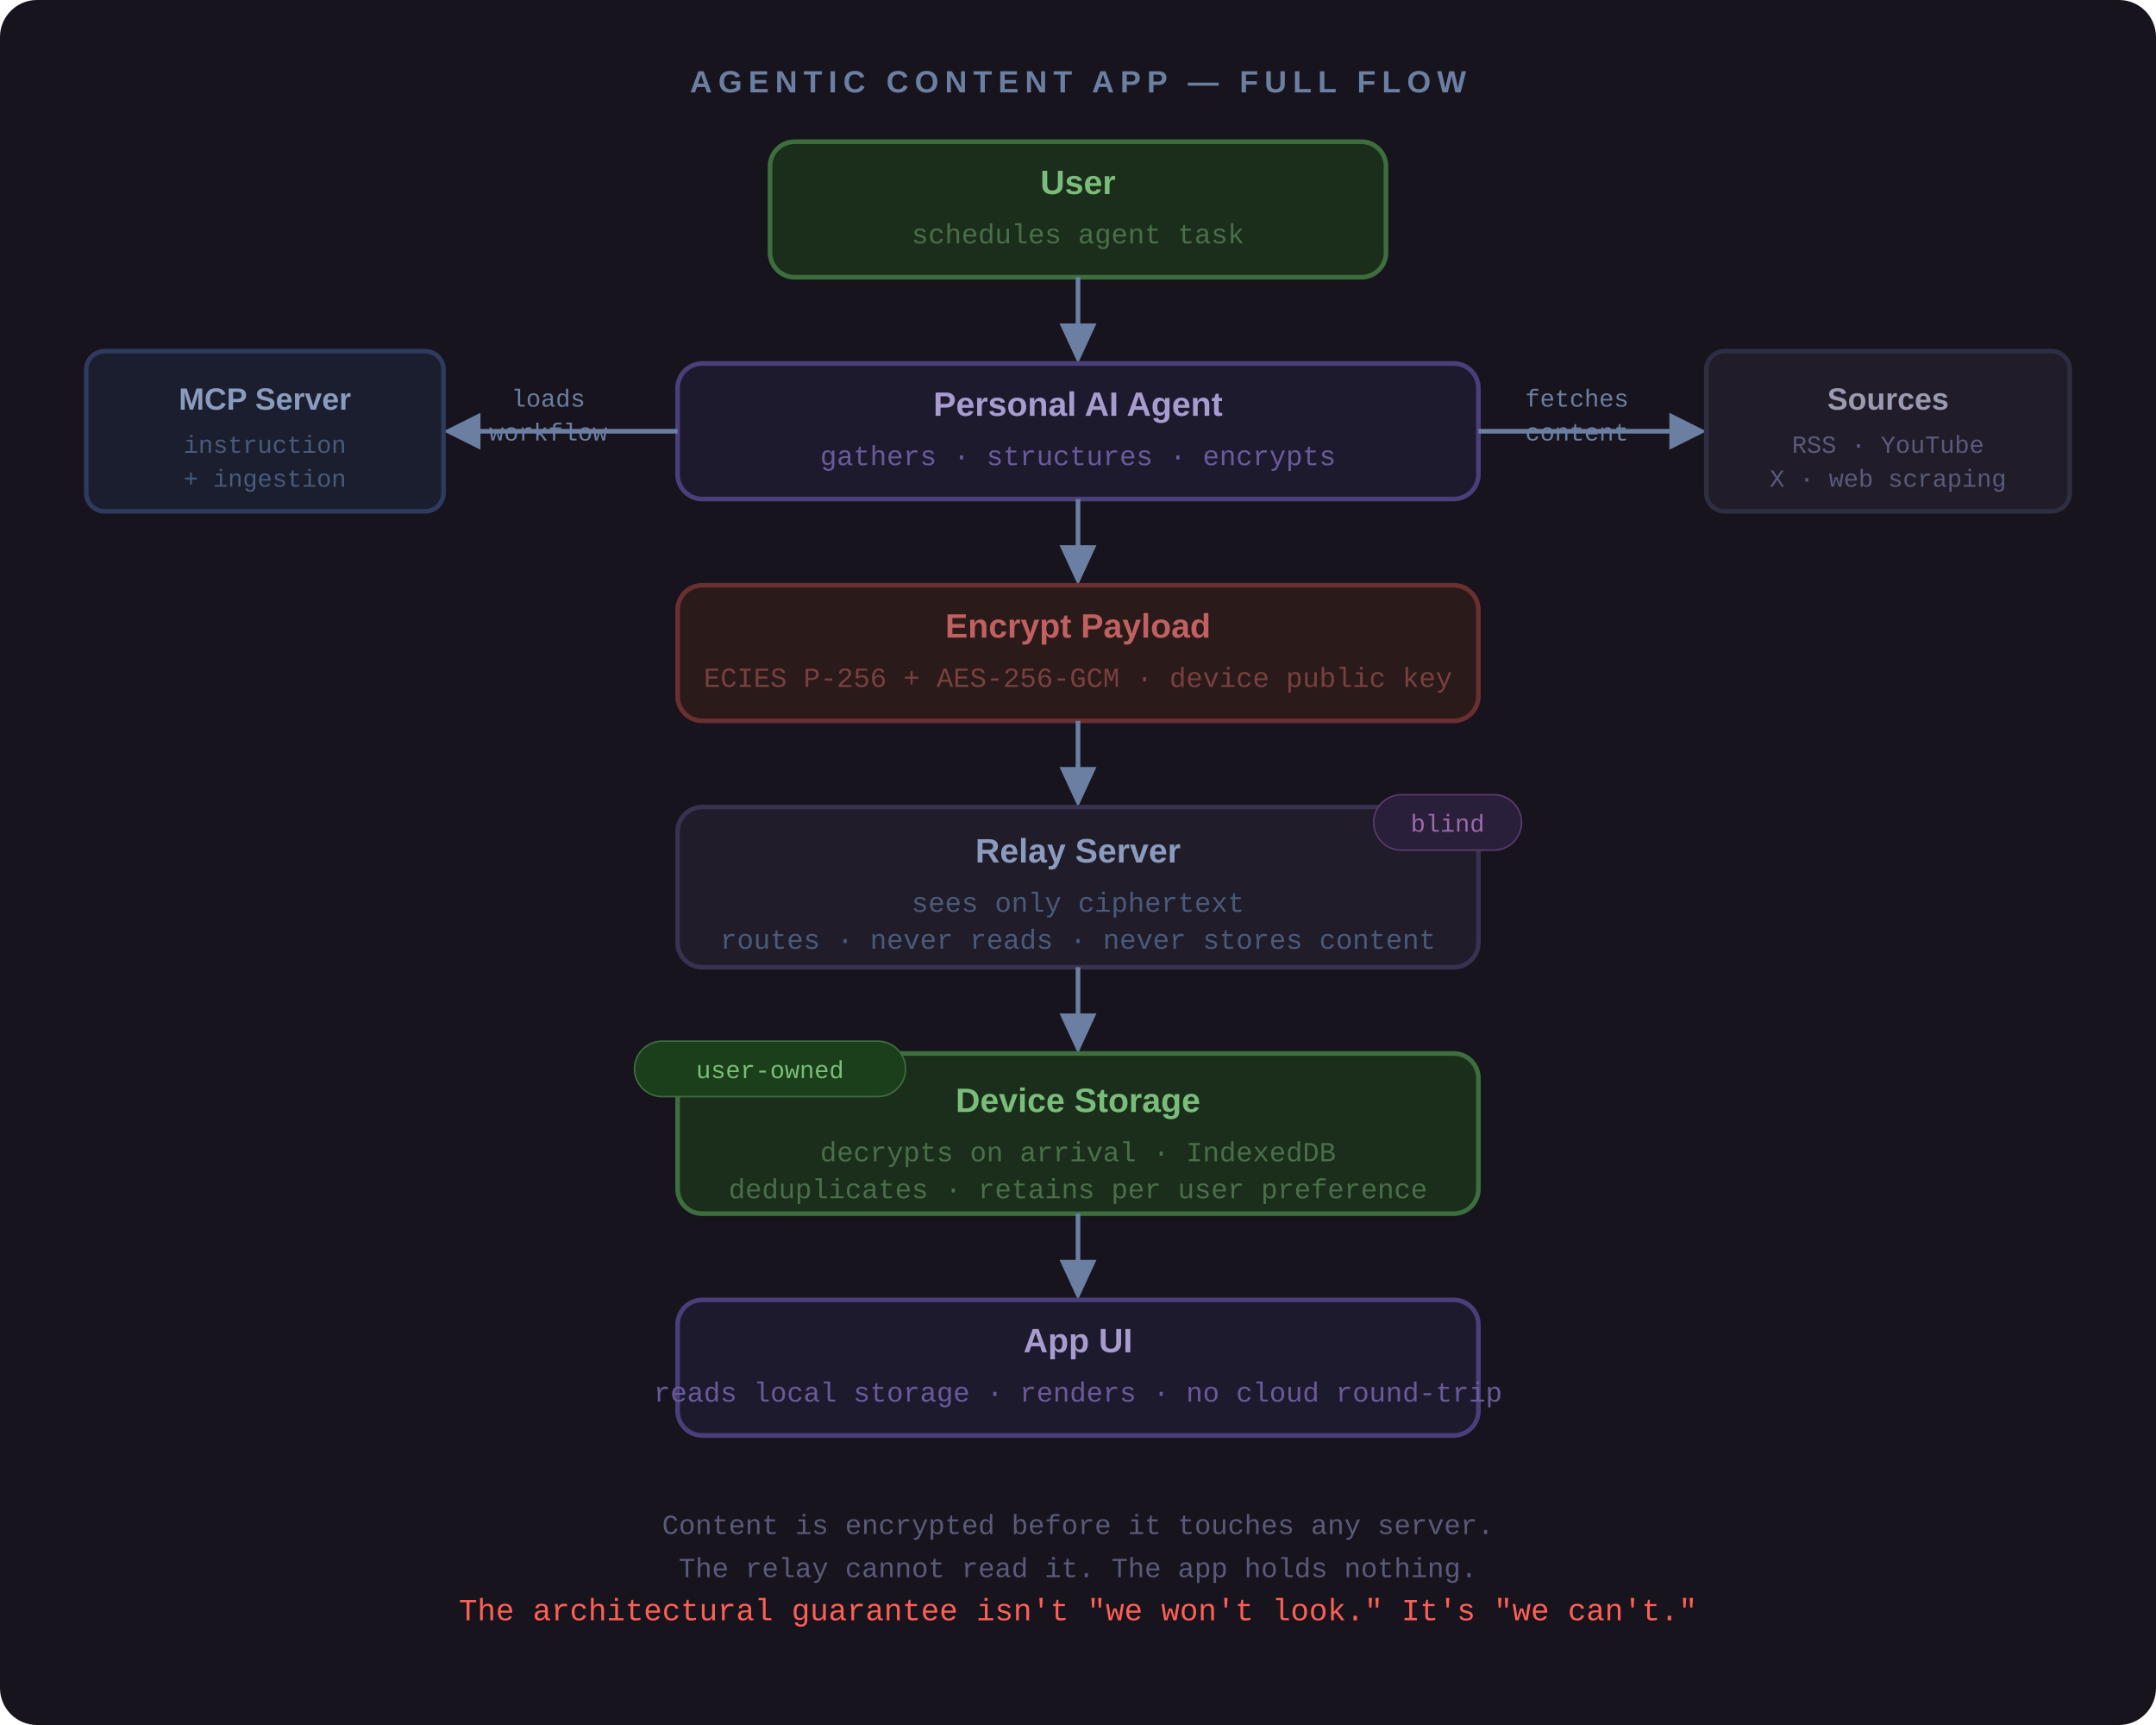
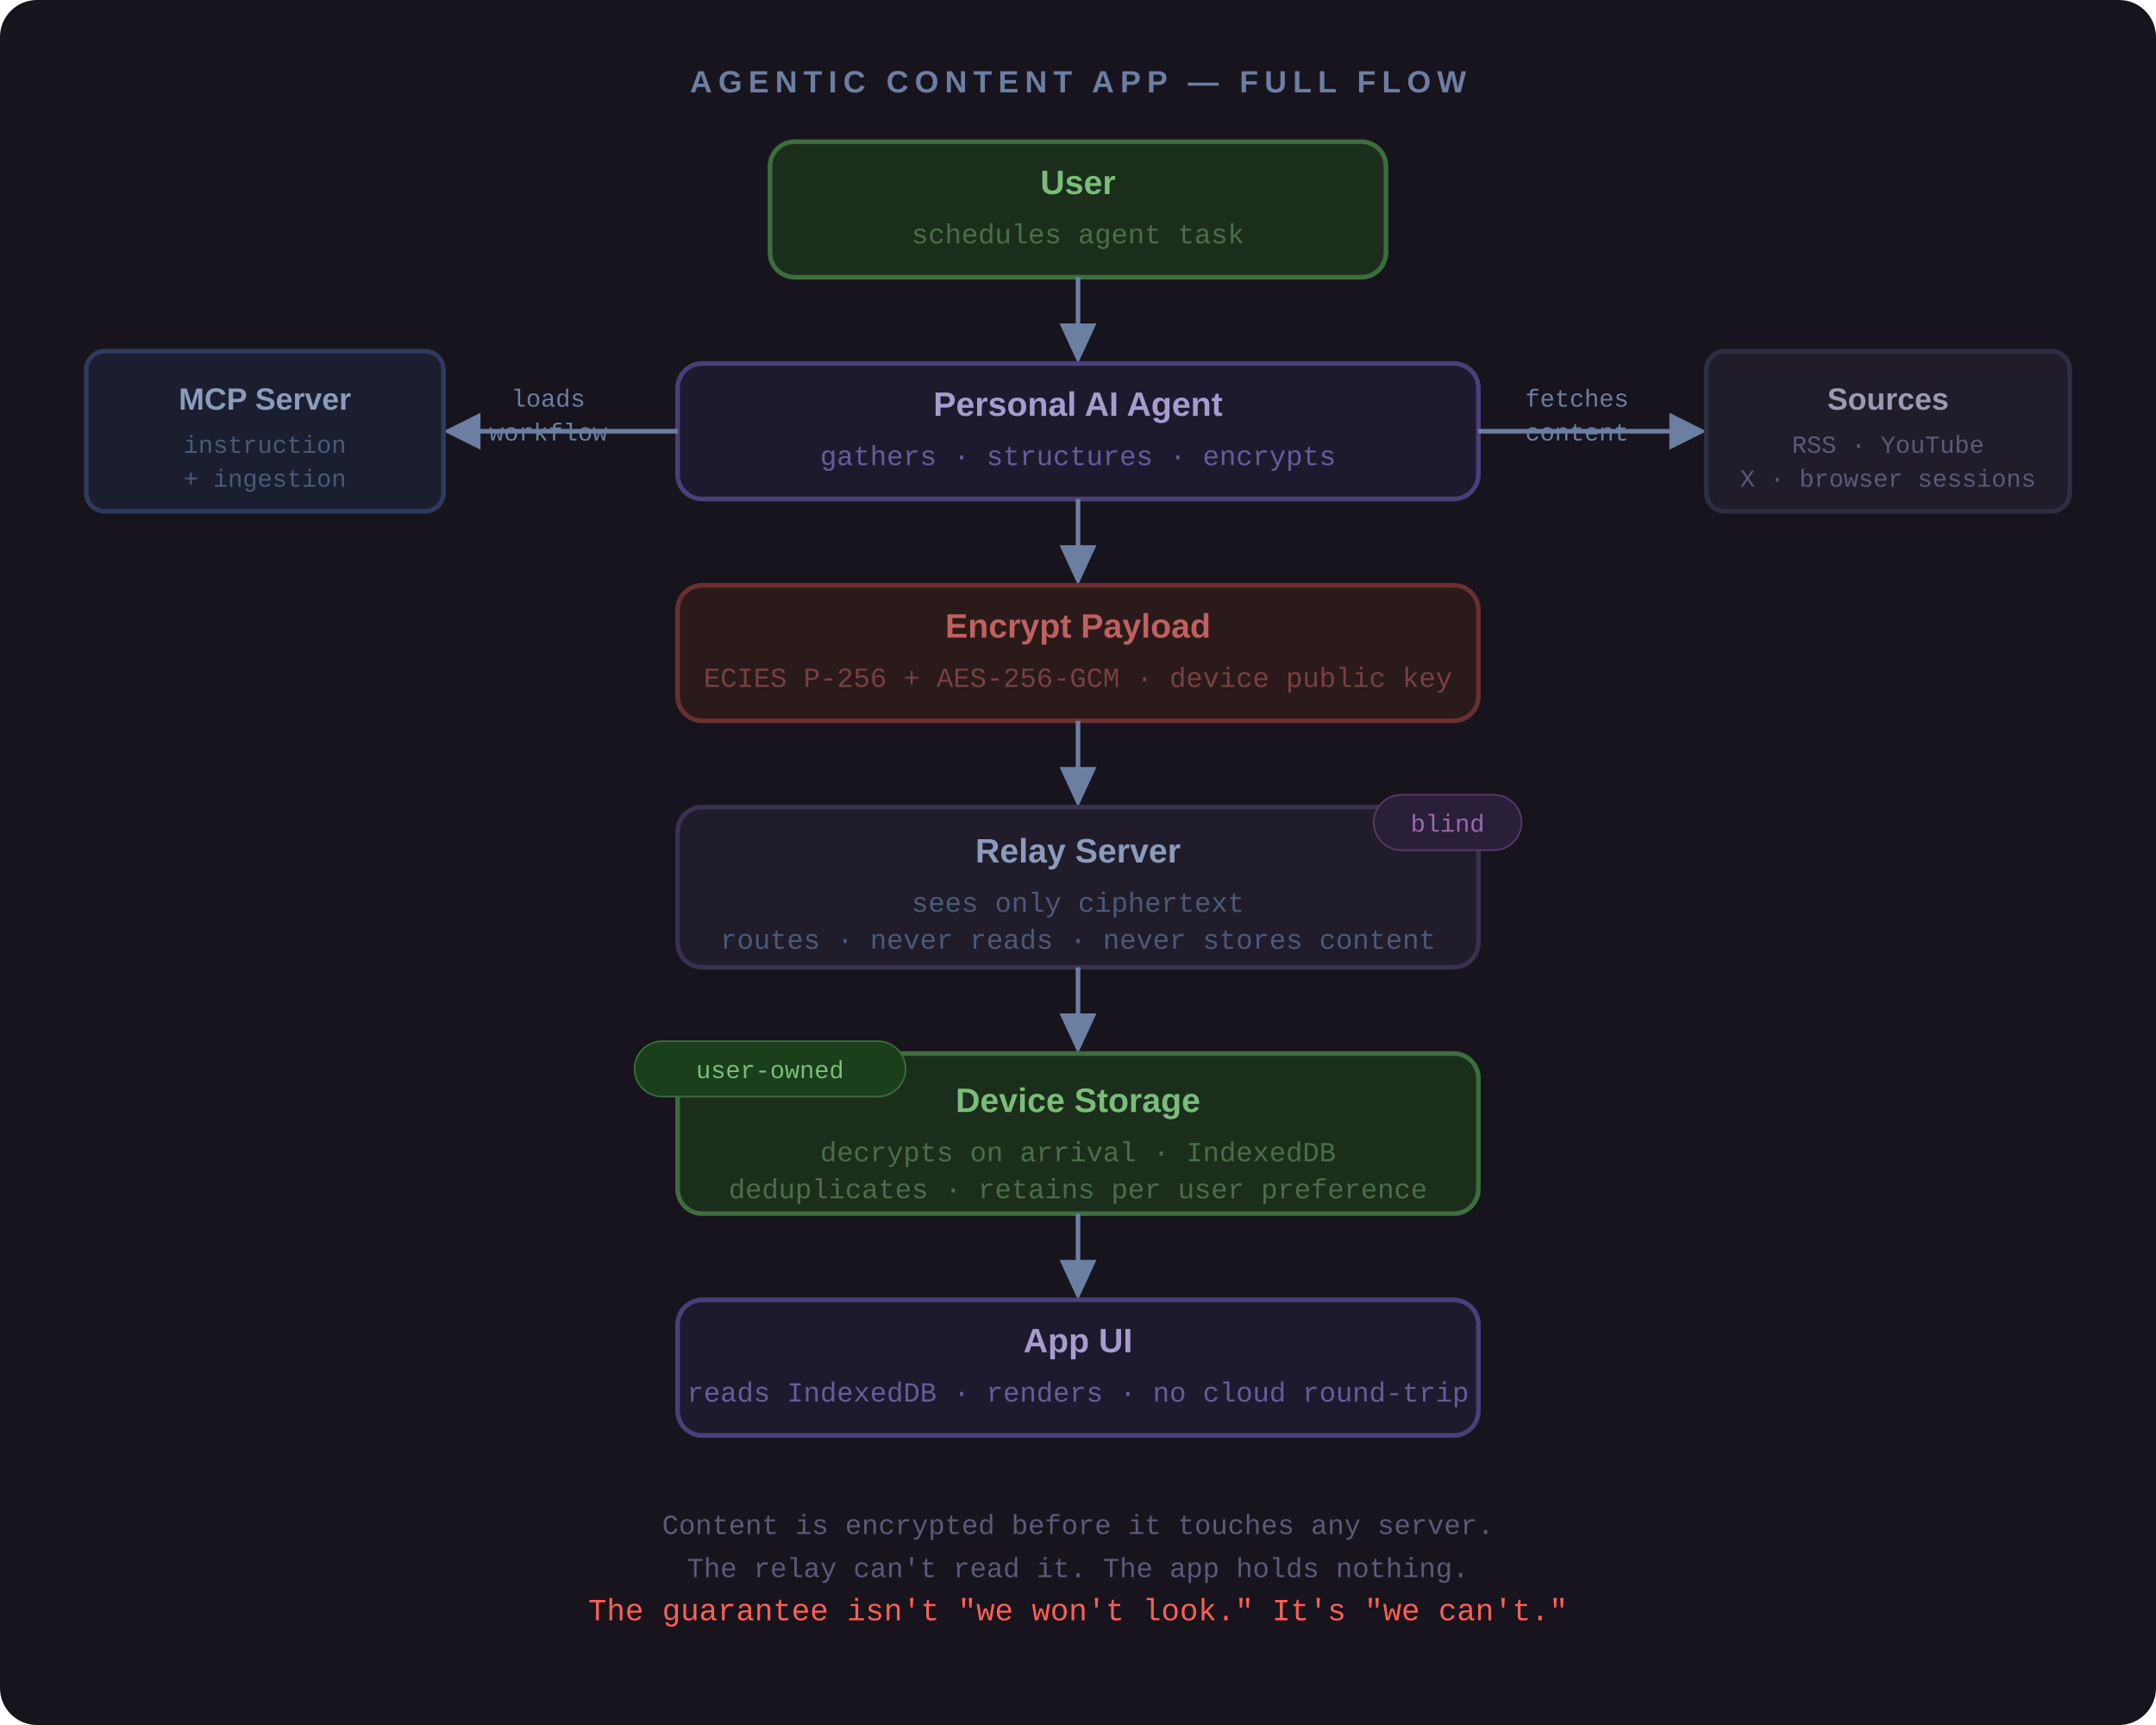
<svg xmlns="http://www.w3.org/2000/svg" viewBox="0 0 700 560" role="img" aria-label="Full architecture diagram: User to Agent to MCP to Sources to encrypted relay to Device to App UI">
  <rect width="700" height="560" rx="12" fill="#17141d" />
  <text x="350" y="30" text-anchor="middle" font-family="'Trebuchet MS',Arial,sans-serif" font-size="10" font-weight="700" fill="#6b7fa3" letter-spacing="2">AGENTIC CONTENT APP — FULL FLOW</text>
  <rect x="250" y="46" width="200" height="44" rx="8" fill="#1b2e1b" stroke="#3d6e3d" stroke-width="1.5" />
  <text x="350" y="63" text-anchor="middle" font-family="'Trebuchet MS',Arial,sans-serif" font-size="11" font-weight="700" fill="#7abd7a">User</text>
  <text x="350" y="79" text-anchor="middle" font-family="'Courier New',monospace" font-size="9" fill="#4a6e4a">schedules agent task</text>
  <line x1="350" y1="90" x2="350" y2="108" stroke="#6b7fa3" stroke-width="1.5" />
  <polygon points="344,105 350,118 356,105" fill="#6b7fa3" />
  <rect x="220" y="118" width="260" height="44" rx="8" fill="#1d1a2e" stroke="#4a3f7a" stroke-width="1.5" />
  <text x="350" y="135" text-anchor="middle" font-family="'Trebuchet MS',Arial,sans-serif" font-size="11" font-weight="700" fill="#a89bcd">Personal AI Agent</text>
  <text x="350" y="151" text-anchor="middle" font-family="'Courier New',monospace" font-size="9" fill="#6a5a9a">gathers · structures · encrypts</text>
  <line x1="220" y1="140" x2="152" y2="140" stroke="#6b7fa3" stroke-width="1.5" />
  <polygon points="156,134 144,140 156,146" fill="#6b7fa3" />
  <text x="178" y="132" text-anchor="middle" font-family="'Courier New',monospace" font-size="8" fill="#6b7fa3">loads</text>
  <text x="178" y="143" text-anchor="middle" font-family="'Courier New',monospace" font-size="8" fill="#6b7fa3">workflow</text>
  <rect x="28" y="114" width="116" height="52" rx="6" fill="#1a1e2e" stroke="#2e3a5e" stroke-width="1.5" />
  <text x="86" y="133" text-anchor="middle" font-family="'Trebuchet MS',Arial,sans-serif" font-size="10" font-weight="700" fill="#8a9bbd">MCP Server</text>
  <text x="86" y="147" text-anchor="middle" font-family="'Courier New',monospace" font-size="8" fill="#4a5a7a">instruction</text>
  <text x="86" y="158" text-anchor="middle" font-family="'Courier New',monospace" font-size="8" fill="#4a5a7a">+ ingestion</text>
  <line x1="480" y1="140" x2="546" y2="140" stroke="#6b7fa3" stroke-width="1.5" />
  <polygon points="542,134 554,140 542,146" fill="#6b7fa3" />
  <text x="512" y="132" text-anchor="middle" font-family="'Courier New',monospace" font-size="8" fill="#6b7fa3">fetches</text>
  <text x="512" y="143" text-anchor="middle" font-family="'Courier New',monospace" font-size="8" fill="#6b7fa3">content</text>
  <rect x="554" y="114" width="118" height="52" rx="6" fill="#201c29" stroke="#2e2e42" stroke-width="1.5" />
  <text x="613" y="133" text-anchor="middle" font-family="'Trebuchet MS',Arial,sans-serif" font-size="10" font-weight="700" fill="#9a9ab0">Sources</text>
  <text x="613" y="147" text-anchor="middle" font-family="'Courier New',monospace" font-size="8" fill="#5a5a7a">RSS · YouTube</text>
-   <text x="613" y="158" text-anchor="middle" font-family="'Courier New',monospace" font-size="8" fill="#5a5a7a">X · web scraping</text>
+   <text x="613" y="158" text-anchor="middle" font-family="'Courier New',monospace" font-size="8" fill="#5a5a7a">X · browser sessions</text>
  <line x1="350" y1="162" x2="350" y2="180" stroke="#6b7fa3" stroke-width="1.5" />
  <polygon points="344,177 350,190 356,177" fill="#6b7fa3" />
  <rect x="220" y="190" width="260" height="44" rx="8" fill="#2a1a1a" stroke="#6a3030" stroke-width="1.5" />
  <text x="350" y="207" text-anchor="middle" font-family="'Trebuchet MS',Arial,sans-serif" font-size="11" font-weight="700" fill="#c06060">Encrypt Payload</text>
  <text x="350" y="223" text-anchor="middle" font-family="'Courier New',monospace" font-size="9" fill="#7a4040">ECIES P-256 + AES-256-GCM · device public key</text>
  <line x1="350" y1="234" x2="350" y2="252" stroke="#6b7fa3" stroke-width="1.5" />
  <polygon points="344,249 350,262 356,249" fill="#6b7fa3" />
  <rect x="220" y="262" width="260" height="52" rx="8" fill="#201c29" stroke="#3a3050" stroke-width="1.5" />
  <text x="350" y="280" text-anchor="middle" font-family="'Trebuchet MS',Arial,sans-serif" font-size="11" font-weight="700" fill="#8a9bbd">Relay Server</text>
  <text x="350" y="296" text-anchor="middle" font-family="'Courier New',monospace" font-size="9" fill="#4a5a7a">sees only ciphertext</text>
  <text x="350" y="308" text-anchor="middle" font-family="'Courier New',monospace" font-size="9" fill="#4a5a7a">routes · never reads · never stores content</text>
  <rect x="446" y="258" width="48" height="18" rx="9" fill="#2a1f3a" stroke="#5a3a6a" stroke-width="0.5" />
  <text x="470" y="270" text-anchor="middle" font-family="'Courier New',monospace" font-size="8" fill="#9a6aaa">blind</text>
  <line x1="350" y1="314" x2="350" y2="332" stroke="#6b7fa3" stroke-width="1.5" />
  <polygon points="344,329 350,342 356,329" fill="#6b7fa3" />
  <rect x="220" y="342" width="260" height="52" rx="8" fill="#1b2e1b" stroke="#3d6e3d" stroke-width="1.5" />
  <text x="350" y="361" text-anchor="middle" font-family="'Trebuchet MS',Arial,sans-serif" font-size="11" font-weight="700" fill="#7abd7a">Device Storage</text>
  <text x="350" y="377" text-anchor="middle" font-family="'Courier New',monospace" font-size="9" fill="#4a6e4a">decrypts on arrival · IndexedDB</text>
  <text x="350" y="389" text-anchor="middle" font-family="'Courier New',monospace" font-size="9" fill="#4a6e4a">deduplicates · retains per user preference</text>
  <rect x="206" y="338" width="88" height="18" rx="9" fill="#1b3e1b" stroke="#3d6e3d" stroke-width="0.5" />
  <text x="250" y="350" text-anchor="middle" font-family="'Courier New',monospace" font-size="8" fill="#7abd7a">user-owned</text>
  <line x1="350" y1="394" x2="350" y2="412" stroke="#6b7fa3" stroke-width="1.5" />
  <polygon points="344,409 350,422 356,409" fill="#6b7fa3" />
  <rect x="220" y="422" width="260" height="44" rx="8" fill="#1d1a2e" stroke="#4a3f7a" stroke-width="1.5" />
  <text x="350" y="439" text-anchor="middle" font-family="'Trebuchet MS',Arial,sans-serif" font-size="11" font-weight="700" fill="#a89bcd">App UI</text>
-   <text x="350" y="455" text-anchor="middle" font-family="'Courier New',monospace" font-size="9" fill="#6a5a9a">reads local storage · renders · no cloud round-trip</text>
+   <text x="350" y="455" text-anchor="middle" font-family="'Courier New',monospace" font-size="9" fill="#6a5a9a">reads IndexedDB · renders · no cloud round-trip</text>
  <text x="350" y="498" text-anchor="middle" font-family="'Courier New',monospace" font-size="9" fill="#5a5a7a">Content is encrypted before it touches any server.</text>
-   <text x="350" y="512" text-anchor="middle" font-family="'Courier New',monospace" font-size="9" fill="#5a5a7a">The relay cannot read it. The app holds nothing.</text>
-   <text x="350" y="526" text-anchor="middle" font-family="'Courier New',monospace" font-size="10" fill="#fe5f55">The architectural guarantee isn't "we won't look." It's "we can't."</text>
+   <text x="350" y="512" text-anchor="middle" font-family="'Courier New',monospace" font-size="9" fill="#5a5a7a">The relay can't read it. The app holds nothing.</text>
+   <text x="350" y="526" text-anchor="middle" font-family="'Courier New',monospace" font-size="10" fill="#fe5f55">The guarantee isn't "we won't look." It's "we can't."</text>
</svg>
